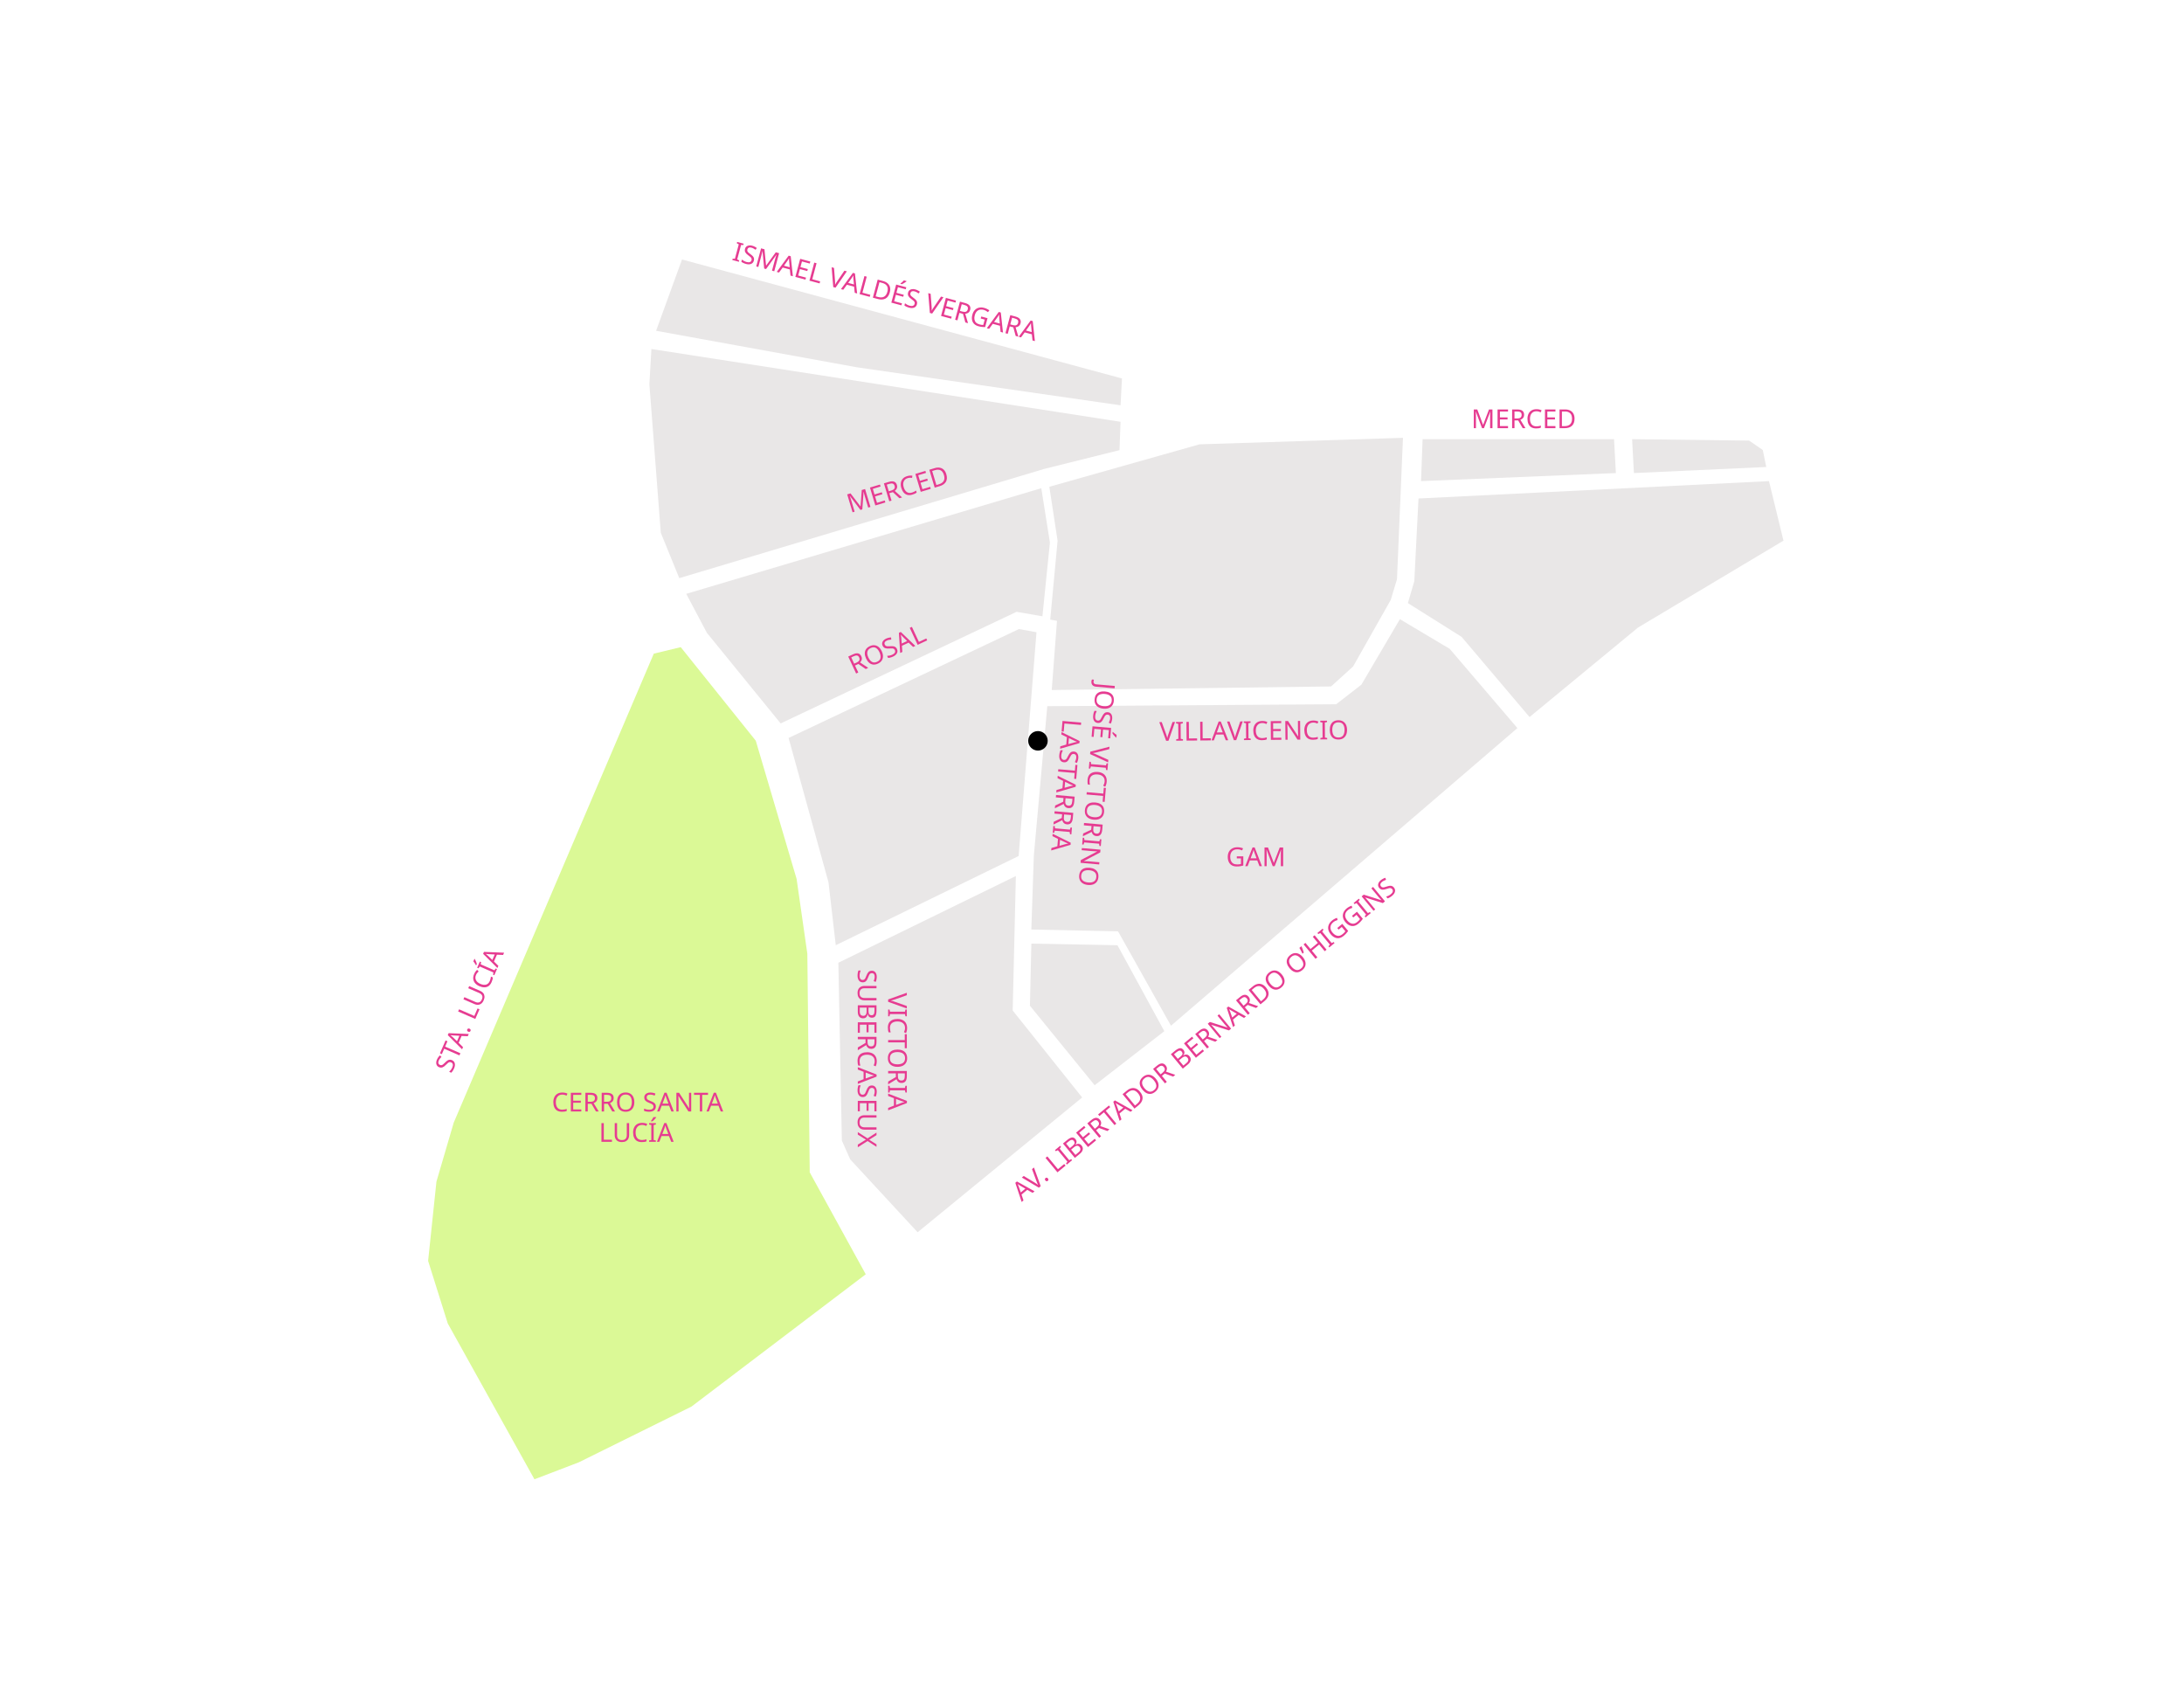
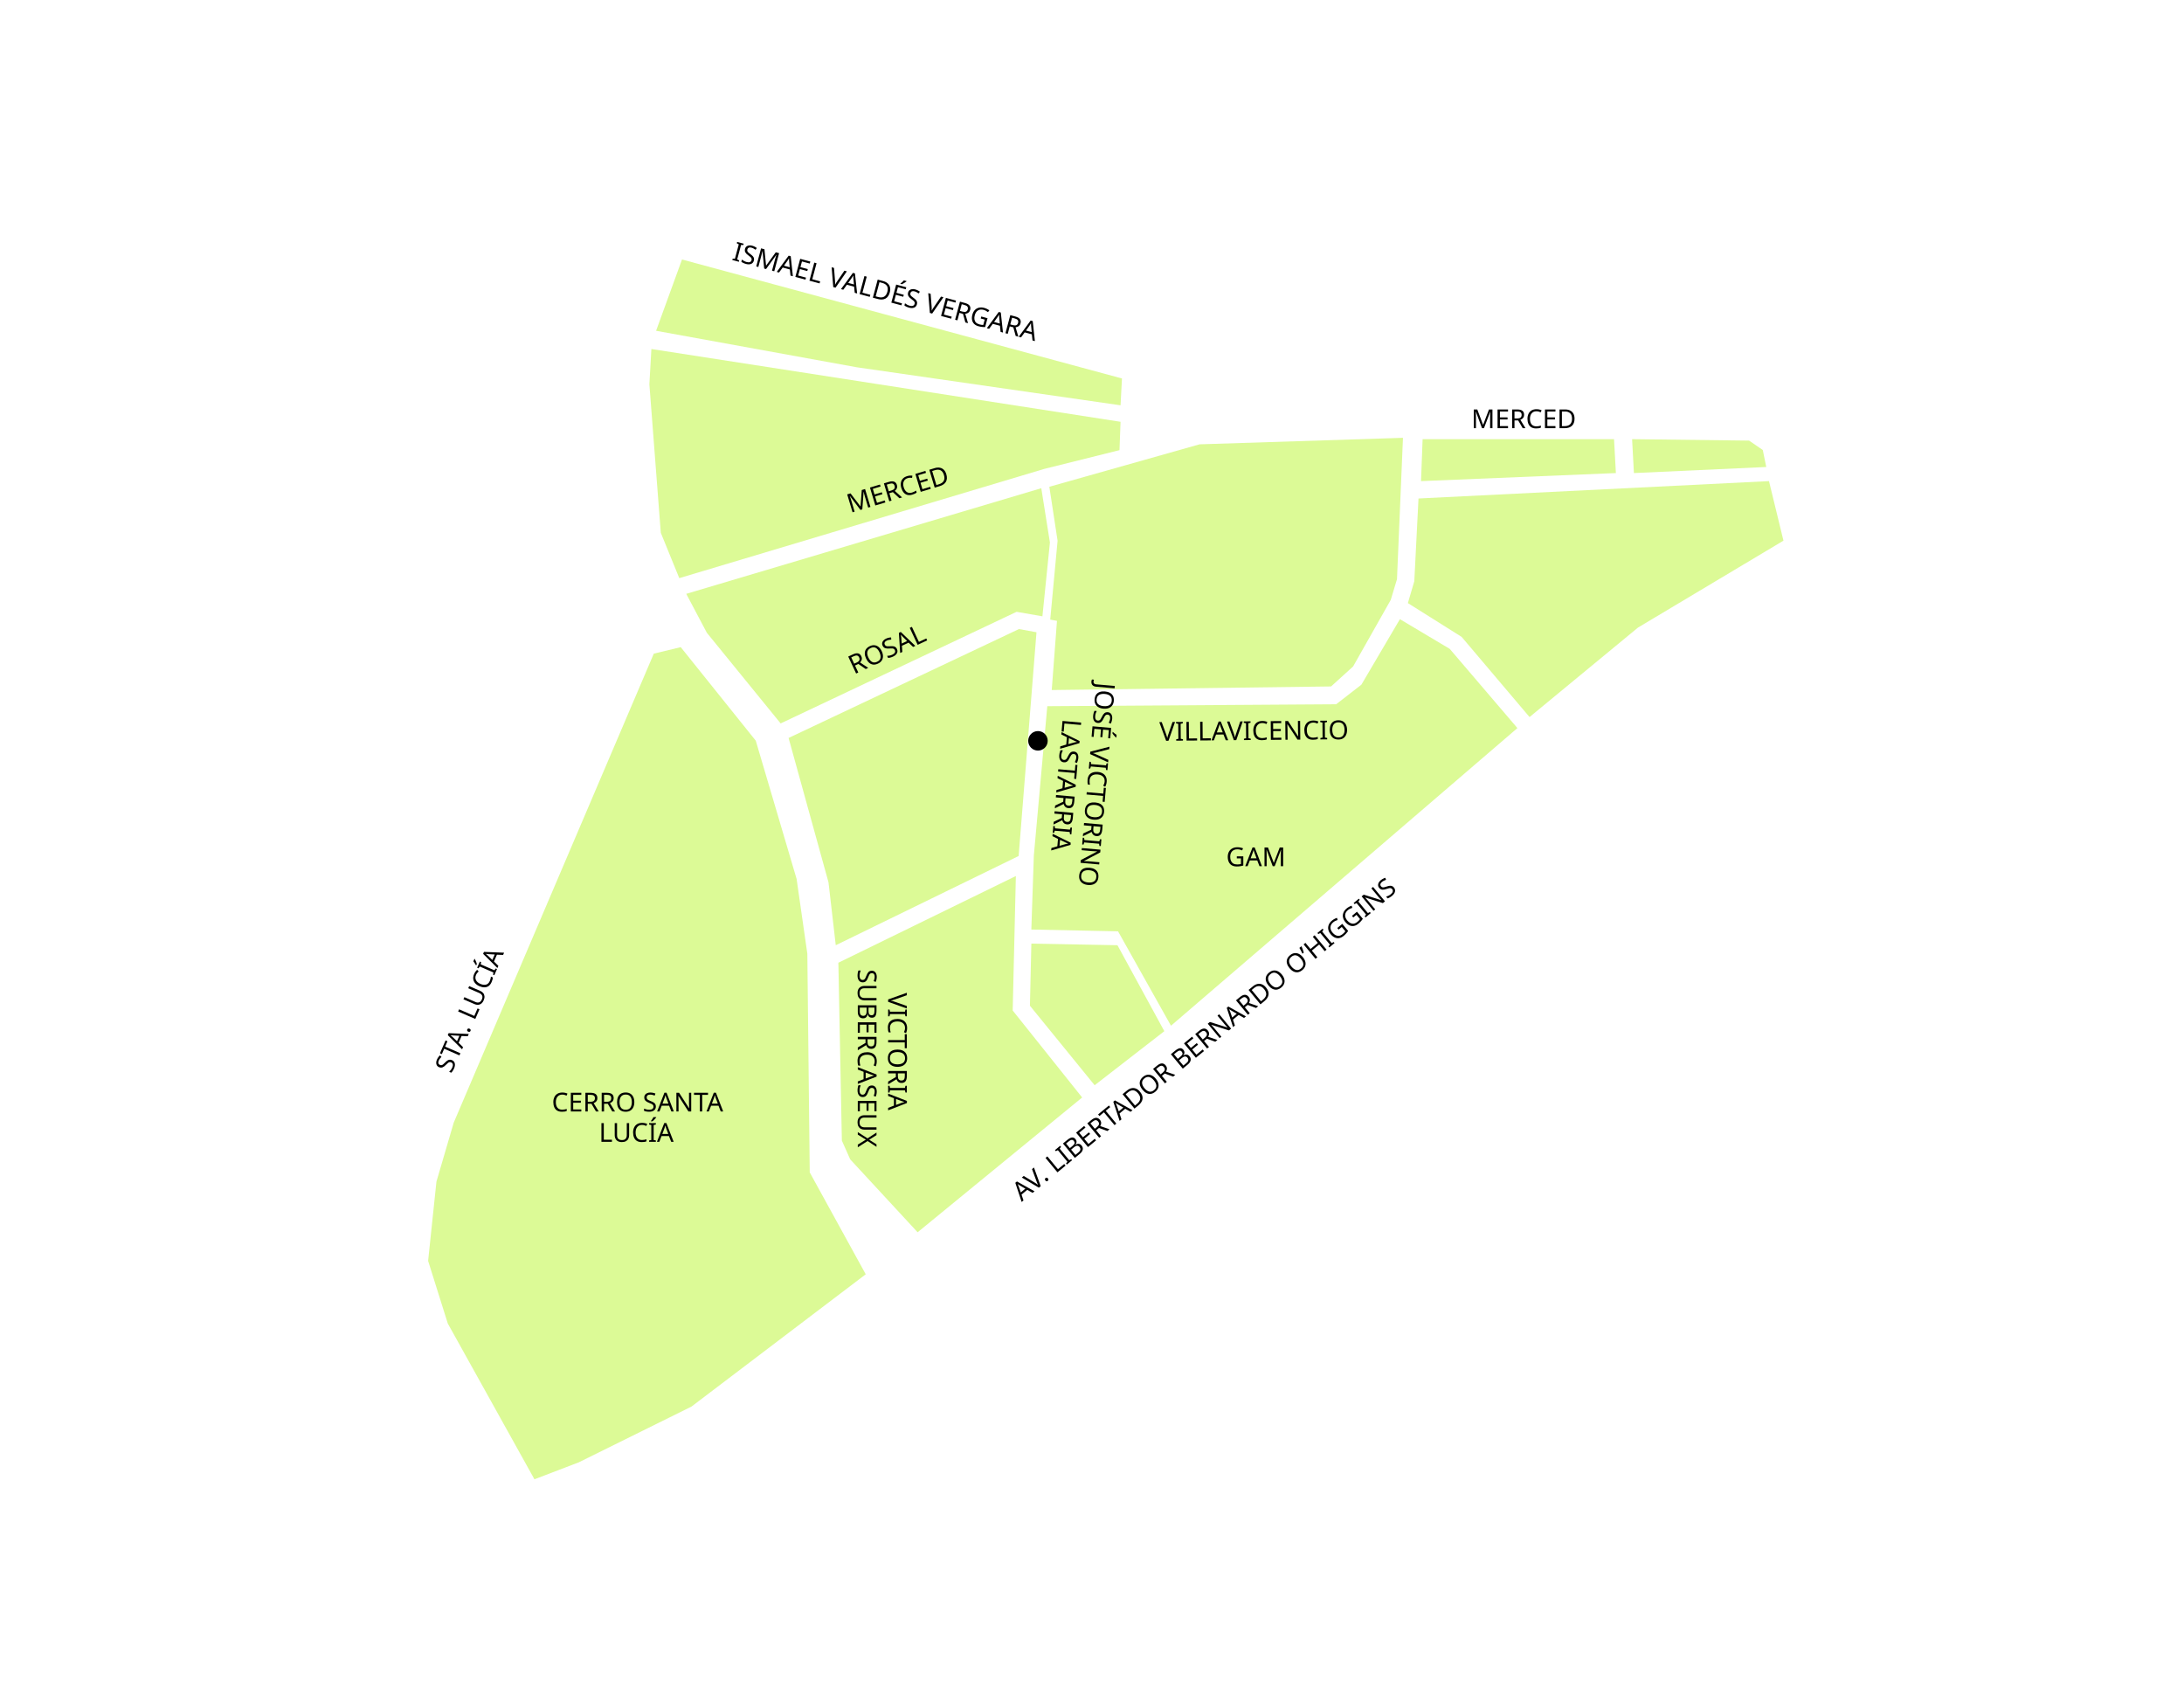
- <svg xmlns="http://www.w3.org/2000/svg" id="Capa_1" data-name="Capa 1" viewBox="0 0 792 612">
+ <svg xmlns="http://www.w3.org/2000/svg" id="Capa_1" version="1.1" viewBox="0 0 792 612">
  <defs>
    <style>
-       .cls-1 {
-         fill: #e9e7e7;
-       }
- 
-       .cls-2 {
-         fill: #e63c91;
+       .st0 {
        font-family: GeistMono-Regular, 'Geist Mono';
        font-size: 9.5px;
      }

-       .cls-3 {
-         fill: #dbf996;
+       .st0, .st1 {
+         isolation: isolate;
+       }
+ 
+       .st2 {
+         fill: #dcfa96;
      }
    </style>
  </defs>
  <g>
-     <polygon class="cls-1" points="247.32 94.09 237.92 119.94 310.75 133.18 406.35 146.96 406.87 137.23 247.32 94.09" />
-     <polygon class="cls-1" points="236.22 126.55 235.49 139.34 239.63 193.18 246.33 209.63 378.62 170.04 405.97 163.22 406.35 152.94 236.22 126.55" />
-     <polygon class="cls-1" points="248.86 215.32 256.33 229.44 283.09 262.31 368.65 221.84 378.02 223.47 380.74 196.71 377.61 177.02 248.86 215.32" />
-     <polygon class="cls-1" points="285.97 267.58 369.52 228.09 375.87 229.25 369.4 310.38 303.08 342.73 300.44 319.91 285.97 267.58" />
-     <polygon class="cls-1" points="304.02 349.08 368.39 317.64 367.24 366.4 392.43 397.94 332.76 446.81 308.32 420.38 305.29 413.57 304.02 349.08" />
-     <polygon class="cls-1" points="374.01 342.15 373.49 364.67 396.96 393.5 422.23 373.9 405.23 342.73 374.01 342.15" />
-     <polygon class="cls-1" points="424.64 371.92 405.44 337.69 374 337.04 374.91 310.2 379.79 256.06 484.54 255.36 493.69 248.26 507.66 224.51 525.73 235.28 550.27 264 424.64 371.92" />
-     <polygon class="cls-1" points="514.4 180.75 512.88 210.74 510.55 218.68 530.04 230.93 554.67 260 594 227.55 646.75 196.04 641.5 174.45 514.4 180.75" />
-     <polygon class="cls-3" points="246.86 234.65 237.09 237.01 164.54 407.06 158.27 428.45 155.25 457.19 162.38 479.88 193.81 536.38 209.91 530.22 250.75 510.02 313.95 462.05 293.64 425.1 292.77 345.81 288.88 318.69 274.07 268.57 246.86 234.65" />
-     <polygon class="cls-1" points="591.86 159.24 592.52 171.53 640.51 169.33 639.25 163.17 634.29 159.76 591.86 159.24" />
-     <polygon class="cls-1" points="585.31 159.24 585.98 171.53 515.32 174.45 515.89 159.24 585.31 159.24" />
-     <polygon class="cls-1" points="380.53 176.5 383.52 196.08 380.85 224.66 383.3 225.12 381.4 250.2 482.7 248.9 490.69 241.65 504.34 217.52 506.6 210.01 508.77 158.75 435 161.11 380.53 176.5" />
+     <polygon class="st2" points="247.32 94.09 237.92 119.94 310.75 133.18 406.35 146.96 406.87 137.23 247.32 94.09" />
+     <polygon class="st2" points="236.22 126.55 235.49 139.34 239.63 193.18 246.33 209.63 378.62 170.04 405.97 163.22 406.35 152.94 236.22 126.55" />
+     <polygon class="st2" points="248.86 215.32 256.33 229.44 283.09 262.31 368.65 221.84 378.02 223.47 380.74 196.71 377.61 177.02 248.86 215.32" />
+     <polygon class="st2" points="285.97 267.58 369.52 228.09 375.87 229.25 369.4 310.38 303.08 342.73 300.44 319.91 285.97 267.58" />
+     <polygon class="st2" points="304.02 349.08 368.39 317.64 367.24 366.4 392.43 397.94 332.76 446.81 308.32 420.38 305.29 413.57 304.02 349.08" />
+     <polygon class="st2" points="374.01 342.15 373.49 364.67 396.96 393.5 422.23 373.9 405.23 342.73 374.01 342.15" />
+     <polygon class="st2" points="424.64 371.92 405.44 337.69 374 337.04 374.91 310.2 379.79 256.06 484.54 255.36 493.69 248.26 507.66 224.51 525.73 235.28 550.27 264 424.64 371.92" />
+     <polygon class="st2" points="514.4 180.75 512.88 210.74 510.55 218.68 530.04 230.93 554.67 260 594 227.55 646.75 196.04 641.5 174.45 514.4 180.75" />
+     <polygon class="st2" points="246.86 234.65 237.09 237.01 164.54 407.06 158.27 428.45 155.25 457.19 162.38 479.88 193.81 536.38 209.91 530.22 250.75 510.02 313.95 462.05 293.64 425.1 292.77 345.81 288.88 318.69 274.07 268.57 246.86 234.65" />
+     <polygon class="st2" points="591.86 159.24 592.52 171.53 640.51 169.33 639.25 163.17 634.29 159.76 591.86 159.24" />
+     <polygon class="st2" points="585.31 159.24 585.98 171.53 515.32 174.45 515.89 159.24 585.31 159.24" />
+     <polygon class="st2" points="380.53 176.5 383.52 196.08 380.85 224.66 383.3 225.12 381.4 250.2 482.7 248.9 490.69 241.65 504.34 217.52 506.6 210.01 508.77 158.75 435 161.11 380.53 176.5" />
  </g>
  <g>
-     <text class="cls-2" transform="translate(265.2 94.18) rotate(15)">
-       <tspan x="0" y="0">ISMAEL VALDÉS VERGARA</tspan>
-     </text>
-     <text class="cls-2" transform="translate(308.29 186.02) rotate(-16.7)">
-       <tspan x="0" y="0">MERCED</tspan>
-     </text>
-     <text class="cls-2" transform="translate(309.63 244.6) rotate(-25)">
-       <tspan x="0" y="0">ROSAL</tspan>
-     </text>
-     <text class="cls-2" transform="translate(420.46 268.62) rotate(-.5)">
-       <tspan x="0" y="0">VILLAVICENCIO</tspan>
-     </text>
-     <text class="cls-2" transform="translate(200.08 403.02)">
-       <tspan x="0" y="0">CERRO SANTA</tspan>
-       <tspan x="17.1" y="11">LUCÍA</tspan>
-     </text>
-     <text class="cls-2" transform="translate(163.65 389.49) rotate(-66.5)">
-       <tspan x="0" y="0">STA. LUCÍA</tspan>
-     </text>
-     <text class="cls-2" transform="translate(533.53 155.25)">
-       <tspan x="0" y="0">MERCED</tspan>
-     </text>
-     <text class="cls-2" transform="translate(370.49 435.82) rotate(-39.6)">
-       <tspan x="0" y="0">AV. LIBERTADOR BERNARDO O’HIGGINS</tspan>
-     </text>
-     <text class="cls-2" transform="translate(322.07 359.97) rotate(90)">
-       <tspan x="0" y="0">VICTORIA</tspan>
-       <tspan x="-8.55" y="11">SUBERCASEUX</tspan>
-     </text>
-     <text class="cls-2" transform="translate(397.59 247.26) rotate(95)">
-       <tspan x="0" y="0">JOSÉ VICTORINO</tspan>
-       <tspan x="14.25" y="11">LASTARRIA</tspan>
-     </text>
-     <text class="cls-2" transform="translate(444.65 314.08)">
-       <tspan x="0" y="0">GAM</tspan>
-     </text>
+     <g class="st1">
+       <text class="st0" transform="translate(265.2 94.18) rotate(15)">
+         <tspan x="0" y="0">ISMAEL VALDÉS VERGARA</tspan>
+       </text>
+     </g>
+     <g class="st1">
+       <text class="st0" transform="translate(308.29 186.02) rotate(-16.7)">
+         <tspan x="0" y="0">MERCED</tspan>
+       </text>
+     </g>
+     <g class="st1">
+       <text class="st0" transform="translate(309.63 244.6) rotate(-25)">
+         <tspan x="0" y="0">ROSAL</tspan>
+       </text>
+     </g>
+     <g class="st1">
+       <text class="st0" transform="translate(420.46 268.62) rotate(-.5)">
+         <tspan x="0" y="0">VILLAVICENCIO</tspan>
+       </text>
+     </g>
+     <g class="st1">
+       <text class="st0" transform="translate(200.08 403.02)">
+         <tspan x="0" y="0">CERRO SANTA</tspan>
+       </text>
+       <text class="st0" transform="translate(217.18 414.02)">
+         <tspan x="0" y="0">LUCÍA</tspan>
+       </text>
+     </g>
+     <g class="st1">
+       <text class="st0" transform="translate(163.65 389.49) rotate(-66.5)">
+         <tspan x="0" y="0">STA. LUCÍA</tspan>
+       </text>
+     </g>
+     <g class="st1">
+       <text class="st0" transform="translate(533.53 155.25)">
+         <tspan x="0" y="0">MERCED</tspan>
+       </text>
+     </g>
+     <g class="st1">
+       <text class="st0" transform="translate(370.49 435.82) rotate(-39.6)">
+         <tspan x="0" y="0">AV. LIBERTADOR BERNARDO O’HIGGINS</tspan>
+       </text>
+     </g>
+     <g class="st1">
+       <text class="st0" transform="translate(322.07 359.97) rotate(90)">
+         <tspan x="0" y="0">VICTORIA</tspan>
+       </text>
+       <text class="st0" transform="translate(311.07 351.42) rotate(90)">
+         <tspan x="0" y="0">SUBERCASEUX</tspan>
+       </text>
+     </g>
+     <g class="st1">
+       <text class="st0" transform="translate(397.59 247.26) rotate(95)">
+         <tspan x="0" y="0">JOSÉ VICTORINO</tspan>
+       </text>
+       <text class="st0" transform="translate(385.39 260.5) rotate(95)">
+         <tspan x="0" y="0">LASTARRIA</tspan>
+       </text>
+     </g>
+     <g class="st1">
+       <text class="st0" transform="translate(444.65 314.08)">
+         <tspan x="0" y="0">GAM</tspan>
+       </text>
+     </g>
  </g>
  <circle cx="376.4" cy="268.62" r="3.54" />
</svg>
